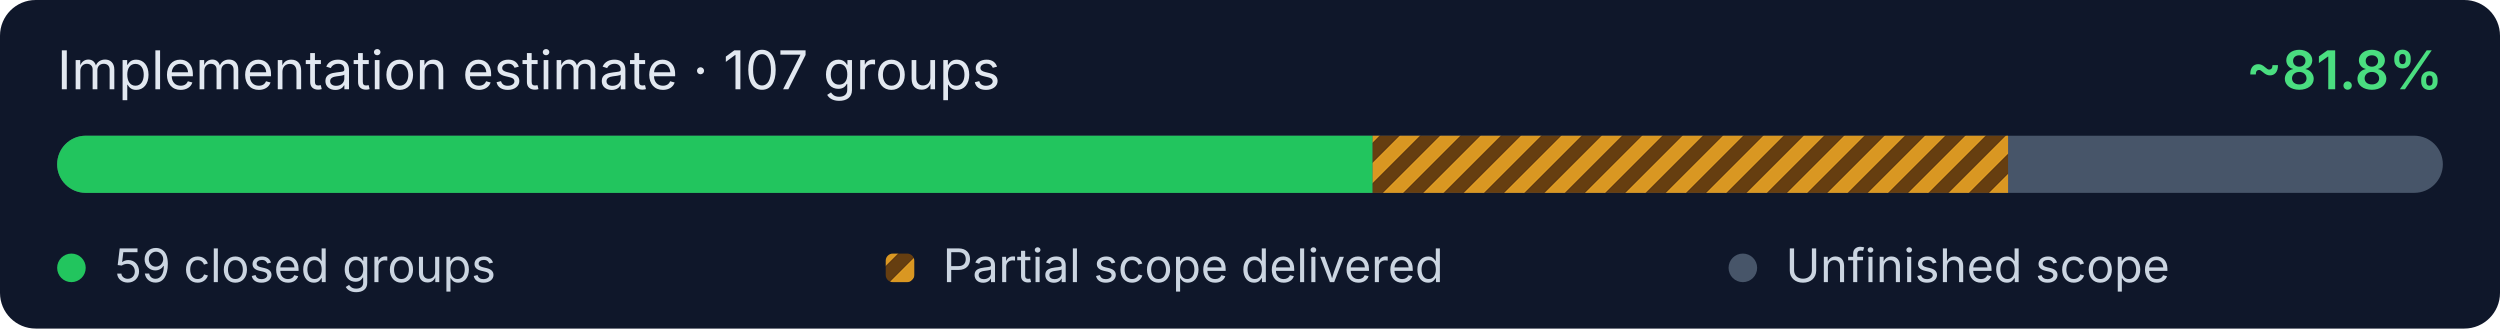
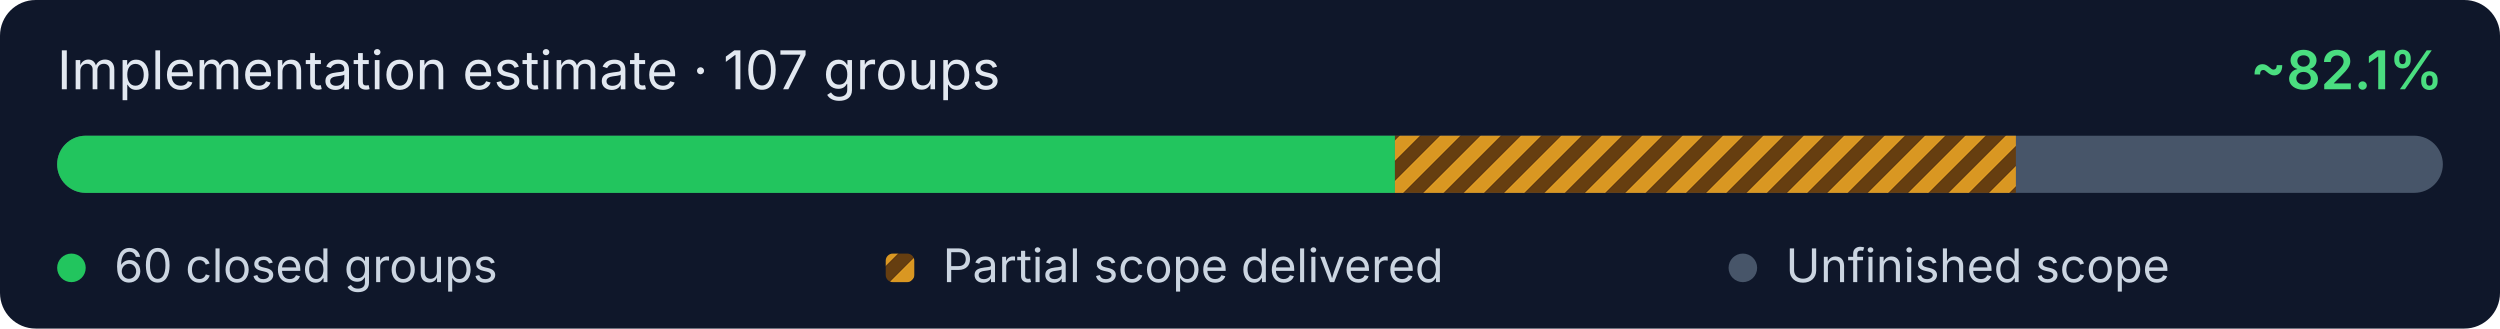
<svg xmlns="http://www.w3.org/2000/svg" width="700" height="92" viewBox="0 0 700 92" role="img" aria-labelledby="title description">
  <defs>
    <clipPath id="track">
      <rect x="16" y="38" width="668" height="16" rx="8" />
    </clipPath>
    <pattern id="partial" width="8" height="8" patternUnits="userSpaceOnUse" patternTransform="rotate(45)">
      <rect width="8" height="8" fill="#663e10" />
      <rect width="4" height="8" fill="#d99722" />
    </pattern>
  </defs>
  <rect width="700" height="92" rx="10" fill="#0f172a" />
  <g font-family="system-ui, -apple-system, BlinkMacSystemFont, 'Segoe UI', sans-serif">
    <text x="16" y="25" font-size="15" fill="#e2e8f0">Implementation estimate · 107 groups</text>
-     <text x="684" y="25" text-anchor="end" font-size="15" font-weight="600" fill="#4ade80">~81.8%</text>
+     <text x="684" y="25" text-anchor="end" font-size="15" font-weight="600" fill="#4ade80">~82.1%</text>
    <g clip-path="url(#track)">
      <rect x="16" y="38" width="668" height="16" fill="#475569" />
-       <rect id="closed-segment" x="16" y="38" width="368.336" height="16" fill="#22c55e" />
-       <rect id="partial-segment" x="384.336" y="38" width="177.925" height="16" fill="url(#partial)" />
+       <rect id="closed-segment" x="16" y="38" width="374.579" height="16" fill="#22c55e" />
+       <rect id="partial-segment" x="390.579" y="38" width="173.867" height="16" fill="url(#partial)" />
    </g>
    <circle cx="20" cy="75" r="4" fill="#22c55e" />
-     <text x="32" y="79" font-size="13" fill="#cbd5e1">59 closed groups</text>
+     <text x="32" y="79" font-size="13" fill="#cbd5e1">60 closed groups</text>
    <rect x="248" y="71" width="8" height="8" rx="2" fill="url(#partial)" />
    <text x="264" y="79" font-size="13" fill="#cbd5e1">Partial scope delivered</text>
    <circle cx="488" cy="75" r="4" fill="#475569" />
    <text x="500" y="79" font-size="13" fill="#cbd5e1">Unfinished scope</text>
  </g>
</svg>
